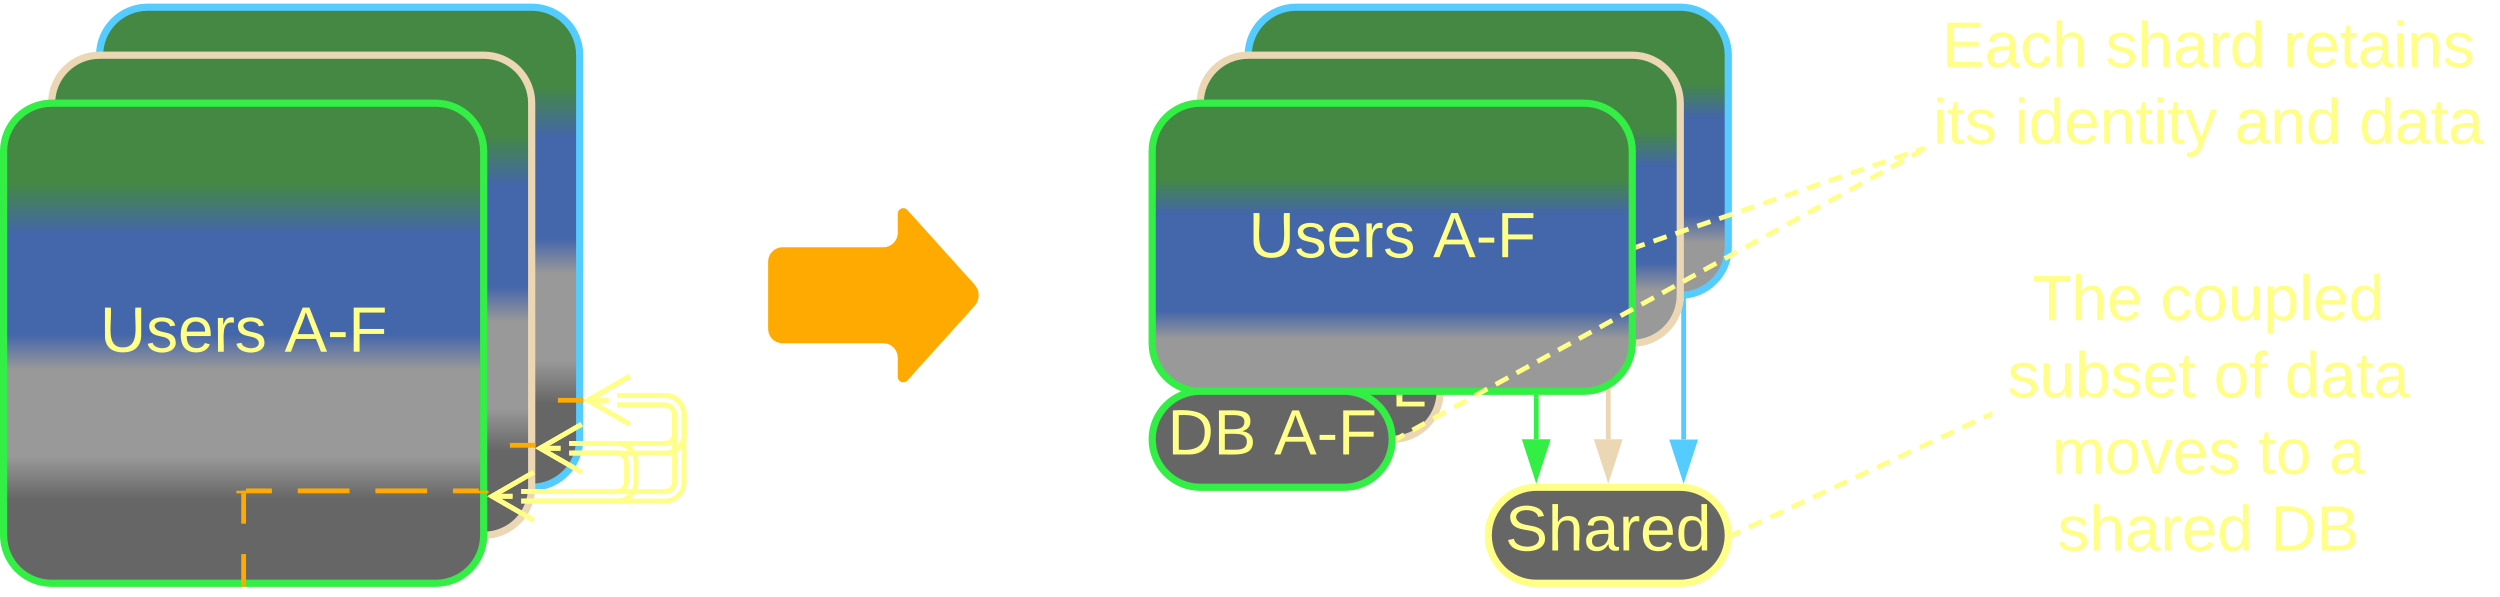
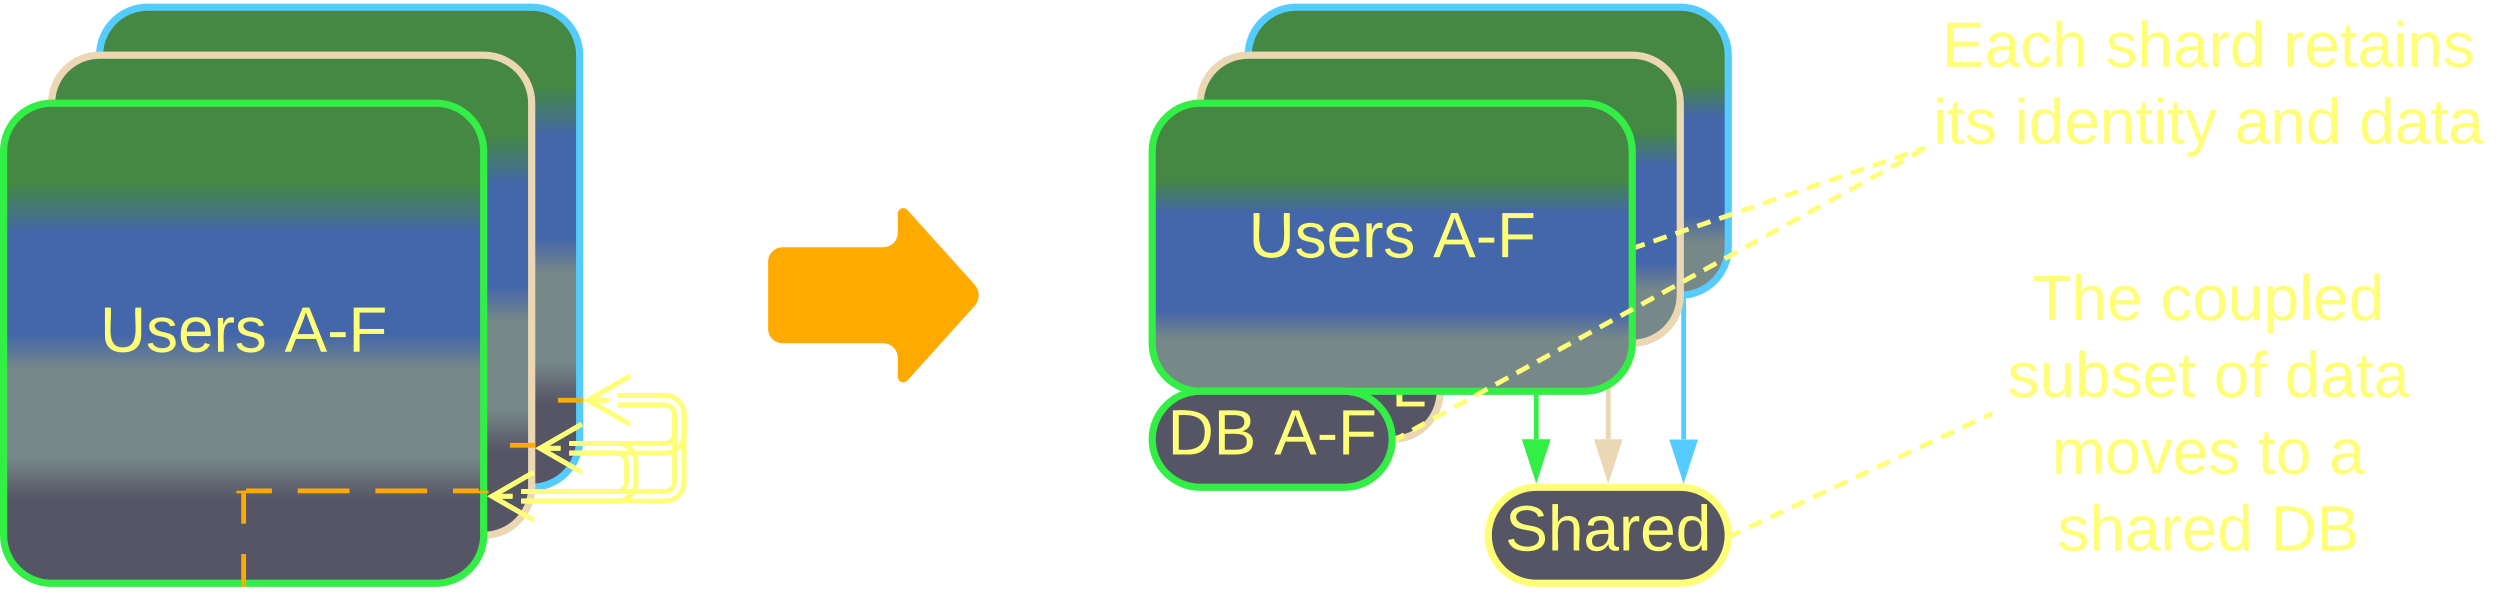
<svg xmlns="http://www.w3.org/2000/svg" xmlns:ns1="lucid" xmlns:xlink="http://www.w3.org/1999/xlink" width="1041.5" height="248.5">
  <g transform="translate(-279.9999 -557)" ns1:page-tab-id="0_0">
-     <path d="M800 698.5a20 20 0 0 1 20-20h60a20 20 0 0 1 20 20 20 20 0 0 1-20 20h-60a20 20 0 0 1-20-20z" stroke="#ff8" stroke-width="3" fill="#666" />
+     <path d="M800 698.5a20 20 0 0 1 20-20h60a20 20 0 0 1 20 20 20 20 0 0 1-20 20h-60a20 20 0 0 1-20-20z" stroke="#ff7" stroke-width="3" fill="#556" />
    <use xlink:href="#a" transform="matrix(1,0,0,1,805,683.5) translate(10.3013 23.20833)" />
    <use xlink:href="#b" transform="matrix(1,0,0,1,805,683.5) translate(54.67167 23.20833)" />
-     <path d="M780 720a20 20 0 0 1 20-20h60a20 20 0 0 1 20 20 20 20 0 0 1-20 20h-60a20 20 0 0 1-20-20z" stroke="#ebd7b3" stroke-width="3" fill="#666" />
+     <path d="M780 720a20 20 0 0 1 20-20h60a20 20 0 0 1 20 20 20 20 0 0 1-20 20h-60a20 20 0 0 1-20-20z" stroke="#ebd7b3" stroke-width="3" fill="#556" />
    <use xlink:href="#a" transform="matrix(1,0,0,1,785,705) translate(0.6296296 21.33333)" />
    <use xlink:href="#c" transform="matrix(1,0,0,1,785,705) translate(45 21.33333)" />
    <path d="M920 722.5V740" stroke="#3e4" stroke-width="2" fill="none" />
    <path d="M920.98 722.53H919v-1.03H921z" stroke="#3e4" stroke-width=".05" fill="#3e4" />
    <path d="M920 755.26L915.37 741h9.26z" stroke="#3e4" stroke-width="2" fill="#3e4" />
    <path d="M981.4 682.4v57.7" stroke="#5cf" stroke-width="2" fill="none" />
    <path d="M982.37 682.42h-1.06l.2-2.36v-1.66h.87z" stroke="#5cf" stroke-width=".05" fill="#5cf" />
    <path d="M981.4 755.37l-4.64-14.27h9.27z" stroke="#5cf" stroke-width="2" fill="#5cf" />
    <path d="M950 702.5V740" stroke="#ebd7b3" stroke-width="2" fill="none" />
    <path d="M950.98 702.53H949v-1.03H951z" stroke="#ebd7b3" stroke-width=".05" fill="#ebd7b3" />
    <path d="M950 755.26L945.37 741h9.26z" stroke="#ebd7b3" stroke-width="2" fill="#ebd7b3" />
    <path d="M800 580a20 20 0 0 1 20-20h160a20 20 0 0 1 20 20v80a20 20 0 0 1-20 20H820a20 20 0 0 1-20-20z" stroke="#5cf" stroke-width="3" fill="url(#d)" />
    <path d="M780 600a20 20 0 0 1 20-20h160a20 20 0 0 1 20 20v80a20 20 0 0 1-20 20H800a20 20 0 0 1-20-20z" stroke="#ebd7b3" stroke-width="3" fill="url(#e)" />
    <path d="M760 620a20 20 0 0 1 20-20h160a20 20 0 0 1 20 20v80a20 20 0 0 1-20 20H780a20 20 0 0 1-20-20z" stroke="#3e4" stroke-width="3" fill="url(#f)" />
    <use xlink:href="#g" transform="matrix(1,0,0,1,765,605) translate(35.14815 59.14583)" />
    <use xlink:href="#h" transform="matrix(1,0,0,1,765,605) translate(112.037 59.14583)" />
    <path d="M600 666a6 6 0 0 1 6-6h42a6 6 0 0 0 6-6v-8a2.3 2.3 0 0 1 4-1.54l28 31.08a6.67 6.67 0 0 1 0 8.92l-28 31.08a2.3 2.3 0 0 1-4-1.54v-8a6 6 0 0 0-6-6h-42a6 6 0 0 1-6-6z" fill="#fa0" />
-     <path d="M1110 666a6 6 0 0 1 6-6h168a6 6 0 0 1 6 6v126.5a6 6 0 0 1-6 6h-168a6 6 0 0 1-6-6z" stroke="#ff8" stroke-opacity="0" stroke-width="3" fill="#999" fill-opacity="0" />
+     <path d="M1110 666a6 6 0 0 1 6-6h168a6 6 0 0 1 6 6v126.5a6 6 0 0 1-6 6h-168a6 6 0 0 1-6-6z" stroke="#ff7" stroke-opacity="0" stroke-width="3" fill="#788" fill-opacity="0" />
    <use xlink:href="#i" transform="matrix(1,0,0,1,1115,665) translate(11.74074 25.36458)" />
    <use xlink:href="#j" transform="matrix(1,0,0,1,1115,665) translate(65 25.36458)" />
    <use xlink:href="#k" transform="matrix(1,0,0,1,1115,665) translate(1.296296 57.36458)" />
    <use xlink:href="#l" transform="matrix(1,0,0,1,1115,665) translate(87.22222 57.36458)" />
    <use xlink:href="#m" transform="matrix(1,0,0,1,1115,665) translate(116.8519 57.36458)" />
    <use xlink:href="#n" transform="matrix(1,0,0,1,1115,665) translate(19.85185 89.36458)" />
    <use xlink:href="#o" transform="matrix(1,0,0,1,1115,665) translate(105.7037 89.36458)" />
    <use xlink:href="#p" transform="matrix(1,0,0,1,1115,665) translate(135.3333 89.36458)" />
    <use xlink:href="#q" transform="matrix(1,0,0,1,1115,665) translate(22.11111 121.3646)" />
    <use xlink:href="#r" transform="matrix(1,0,0,1,1115,665) translate(110.9259 121.3646)" />
-     <path d="M900 780a20 20 0 0 1 20-20h60a20 20 0 0 1 20 20 20 20 0 0 1-20 20h-60a20 20 0 0 1-20-20z" stroke="#ff8" stroke-width="3" fill="#666" />
+     <path d="M900 780a20 20 0 0 1 20-20h60a20 20 0 0 1 20 20 20 20 0 0 1-20 20h-60a20 20 0 0 1-20-20z" stroke="#ff7" stroke-width="3" fill="#556" />
    <use xlink:href="#s" transform="matrix(1,0,0,1,905,765) translate(2.074074 21.33333)" />
-     <path d="M1002.4 779.58l2.68-1.25m3.55-1.67l5.34-2.5m3.55-1.65l5.34-2.5m3.55-1.65l5.35-2.5m3.56-1.66l5.34-2.5m3.55-1.67l5.33-2.5m3.56-1.66l5.32-2.5m3.56-1.66l5.33-2.48m3.57-1.67l5.33-2.5m3.56-1.65l5.33-2.5m3.55-1.66l5.33-2.5m3.56-1.66l5.33-2.5m3.56-1.66l2.66-1.25" stroke="#ff8" stroke-width="2" fill="none" />
-     <path d="M1002.85 780.45l-1.43.67.1-1.12-.1-1.04.6-.28zM1110 730.33l-.52.24-.82-1.77 1.34-.63z" stroke="#ff8" stroke-width=".05" fill="#ff8" />
-     <path d="M1080 564.5a6 6 0 0 1 6-6h228a6 6 0 0 1 6 6V614a6 6 0 0 1-6 6h-228a6 6 0 0 1-6-6z" stroke="#ff8" stroke-opacity="0" stroke-width="3" fill="#999" fill-opacity="0" />
+     <path d="M1002.4 779.58l2.68-1.25m3.55-1.67l5.34-2.5m3.55-1.65l5.34-2.5m3.55-1.65l5.35-2.5m3.56-1.66l5.34-2.5m3.55-1.67l5.33-2.5m3.56-1.66l5.32-2.5m3.56-1.66l5.33-2.48m3.57-1.67l5.33-2.5m3.56-1.65l5.33-2.5m3.55-1.66l5.33-2.5m3.56-1.66l5.33-2.5m3.56-1.66l2.66-1.25" stroke="#ff7" stroke-width="2" fill="none" />
+     <path d="M1002.85 780.45l-1.43.67.1-1.12-.1-1.04.6-.28zM1110 730.33l-.52.24-.82-1.77 1.34-.63z" stroke="#ff7" stroke-width=".05" fill="#ff7" />
+     <path d="M1080 564.5a6 6 0 0 1 6-6h228a6 6 0 0 1 6 6V614a6 6 0 0 1-6 6h-228a6 6 0 0 1-6-6z" stroke="#ff7" stroke-opacity="0" stroke-width="3" fill="#788" fill-opacity="0" />
    <use xlink:href="#t" transform="matrix(1,0,0,1,1085,563.5) translate(4 21.33333)" />
    <use xlink:href="#u" transform="matrix(1,0,0,1,1085,563.5) translate(72.14815 21.33333)" />
    <use xlink:href="#v" transform="matrix(1,0,0,1,1085,563.5) translate(146.1481 21.33333)" />
    <use xlink:href="#w" transform="matrix(1,0,0,1,1085,563.5) translate(0.2962963 53.33333)" />
    <use xlink:href="#x" transform="matrix(1,0,0,1,1085,563.5) translate(34.2963 53.33333)" />
    <use xlink:href="#y" transform="matrix(1,0,0,1,1085,563.5) translate(126 53.33333)" />
    <use xlink:href="#z" transform="matrix(1,0,0,1,1085,563.5) translate(177.8519 53.33333)" />
-     <path d="M962.45 659.67l2.73-.94m3.66-1.25l5.48-1.9m3.65-1.24l5.48-1.9m3.65-1.24l5.48-1.88m3.65-1.26l5.48-1.88m3.66-1.26l5.48-1.88m3.66-1.26l5.48-1.88m3.65-1.26l5.48-1.88m3.66-1.26l5.48-1.88m3.65-1.26l5.47-1.88m3.65-1.26l5.48-1.88m3.65-1.26l5.48-1.88m3.66-1.26l5.47-1.88m3.65-1.25l2.74-.94" stroke="#ff8" stroke-width="2" fill="none" />
-     <path d="M962.8 660.6l-1.3.43v-2.06l.65-.23zM1081.76 618.24l.7.6.63.4-1.65.55-.63-1.85.53-.18z" stroke="#ff8" stroke-width=".05" fill="#ff8" />
-     <path d="M760 740a20 20 0 0 1 20-20h60a20 20 0 0 1 20 20 20 20 0 0 1-20 20h-60a20 20 0 0 1-20-20z" stroke="#3e4" stroke-width="3" fill="#666" />
+     <path d="M962.45 659.67l2.73-.94m3.66-1.25l5.48-1.9m3.65-1.24l5.48-1.9m3.65-1.24l5.48-1.88m3.65-1.26l5.48-1.88m3.66-1.26l5.48-1.88m3.66-1.26l5.48-1.88m3.65-1.26l5.48-1.88m3.66-1.26l5.48-1.88m3.65-1.26l5.47-1.88m3.65-1.26l5.48-1.88m3.65-1.26l5.48-1.88m3.66-1.26l5.47-1.88m3.65-1.25l2.74-.94" stroke="#ff7" stroke-width="2" fill="none" />
+     <path d="M962.8 660.6l-1.3.43v-2.06l.65-.23zM1081.76 618.24l.7.6.63.4-1.65.55-.63-1.85.53-.18z" stroke="#ff7" stroke-width=".05" fill="#ff7" />
+     <path d="M760 740a20 20 0 0 1 20-20h60a20 20 0 0 1 20 20 20 20 0 0 1-20 20h-60a20 20 0 0 1-20-20z" stroke="#3e4" stroke-width="3" fill="#556" />
    <use xlink:href="#a" transform="matrix(1,0,0,1,765,725) translate(1.407407 21.33333)" />
    <use xlink:href="#h" transform="matrix(1,0,0,1,765,725) translate(45.77778 21.33333)" />
-     <path d="M862.38 739.52l2.6-1.43m3.47-1.9l5.2-2.87m3.47-1.9l5.2-2.86m3.47-1.9l5.2-2.86m3.46-1.9l5.2-2.86m3.47-1.9l5.2-2.86m3.47-1.9l5.2-2.86m3.47-1.9l5.2-2.86m3.47-1.9l5.2-2.86m3.47-1.9l5.2-2.86m3.48-1.9l5.2-2.87m3.47-1.9l5.2-2.86m3.47-1.9l5.2-2.85m3.47-1.9l5.2-2.86m3.46-1.9l5.2-2.87m3.47-1.9l5.2-2.86m3.47-1.9l5.2-2.86m3.46-1.9l5.2-2.86m3.48-1.9l5.2-2.86m3.46-1.9l5.2-2.86m3.47-1.9l5.2-2.86m3.47-1.9l5.2-2.86m3.47-1.9l5.2-2.86m3.48-1.9l5.2-2.86m3.47-1.9l5.2-2.87m3.47-1.9l2.6-1.42" stroke="#ff8" stroke-width="2" fill="none" />
-     <path d="M862.87 740.36l-1.46.8.1-1.16-.08-1.07.5-.28z" stroke="#ff8" stroke-width=".05" fill="#ff8" />
-     <path d="M1079.1 620.5l.9-.5" stroke="#ff8" stroke-width="2" fill="none" />
+     <path d="M862.38 739.52l2.6-1.43m3.47-1.9l5.2-2.87m3.47-1.9l5.2-2.86m3.47-1.9l5.2-2.86m3.46-1.9l5.2-2.86m3.47-1.9l5.2-2.86m3.47-1.9l5.2-2.86m3.47-1.9l5.2-2.86m3.47-1.9l5.2-2.86m3.47-1.9l5.2-2.86m3.48-1.9l5.2-2.87m3.47-1.9l5.2-2.86m3.47-1.9l5.2-2.85m3.47-1.9l5.2-2.86m3.46-1.9l5.2-2.87m3.47-1.9l5.2-2.86m3.47-1.9l5.2-2.86m3.46-1.9l5.2-2.86m3.48-1.9l5.2-2.86m3.46-1.9l5.2-2.86m3.47-1.9l5.2-2.86m3.47-1.9l5.2-2.86m3.47-1.9l5.2-2.86m3.48-1.9l5.2-2.86m3.47-1.9l5.2-2.87m3.47-1.9l2.6-1.42" stroke="#ff7" stroke-width="2" fill="none" />
+     <path d="M862.87 740.36l-1.46.8.1-1.16-.08-1.07.5-.28z" stroke="#ff7" stroke-width=".05" fill="#ff7" />
+     <path d="M1079.1 620.5l.9-.5" stroke="#ff7" stroke-width="2" fill="none" />
    <path d="M321.5 580a20 20 0 0 1 20-20h160a20 20 0 0 1 20 20v160a20 20 0 0 1-20 20h-160a20 20 0 0 1-20-20z" stroke="#5cf" stroke-width="3" fill="url(#A)" />
    <path d="M522 723.75h-9.57m-9.57 0H483.7m-9.56 0H455m-9.57 0H426.3m-9.6 0h-19.13m-9.57 0h-19.14m-9.57 0h-19.16m-9.57 0H321" stroke="#fa0" stroke-width="2" fill="none" />
    <path d="M523 724.73h-1.03v-1.96H523zM321.03 724.73H320v-1.96h1.03z" stroke="#fa0" stroke-width=".05" fill="#fa0" />
    <path d="M301.5 600a20 20 0 0 1 20-20h160a20 20 0 0 1 20 20v160a20 20 0 0 1-20 20h-160a20 20 0 0 1-20-20z" stroke="#ebd7b3" stroke-width="3" fill="url(#B)" />
    <path d="M502 742.5h-9.57m-9.57 0H463.7m-9.56 0H435m-9.57 0H406.3m-9.6 0h-19.13m-9.57 0h-19.14m-9.57 0h-19.16m-9.57 0H301" stroke="#fa0" stroke-width="2" fill="none" />
    <path d="M503 743.48h-1.03v-1.96H503zM301.03 743.48H300v-1.96h1.03z" stroke="#fa0" stroke-width=".05" fill="#fa0" />
    <path d="M281.5 620a20 20 0 0 1 20-20h160a20 20 0 0 1 20 20v160a20 20 0 0 1-20 20h-160a20 20 0 0 1-20-20z" stroke="#3e4" stroke-width="3" fill="url(#C)" />
    <use xlink:href="#g" transform="matrix(1,0,0,1,286.4999,605) translate(35.14815 98.52083)" />
    <use xlink:href="#h" transform="matrix(1,0,0,1,286.4999,605) translate(112.037 98.52083)" />
    <path d="M479.5 761.5h-10.78m-10.78 0H436.4m-10.8 0h-21.55m-10.77 0H382.5" stroke="#fa0" stroke-width="2" fill="none" />
    <path d="M483.5 762.48h-4.03v-.98h4.03zM382.53 762.48h-4.03v-.98h4.03z" stroke="#fa0" stroke-width=".05" fill="#fa0" />
-     <path d="M537.16 721.75H557a8 8 0 0 1 8 8v8a8 8 0 0 1-8 8h-39.84" stroke="#ff8" stroke-width="2" fill="none" />
-     <path d="M537.16 725.75H557a4 4 0 0 1 4 4v8a4 4 0 0 1-4 4h-39.84" stroke="#ff8" stroke-width="2" fill="none" />
-     <path d="M542.32 733.75l-17.32-10 17.32-10m-17.32 10h8.5M522.32 753.75l-17.32-10 17.32-10m-17.32 10h8.5" stroke="#ff8" stroke-width="2" fill="none" />
-     <path d="M497.16 761.75H557a4 4 0 0 0 4-4v-28a4 4 0 0 0-4-4h-19.84" stroke="#ff8" stroke-width="2" fill="none" />
-     <path d="M497.16 765.75H557a8 8 0 0 0 8-8v-28a8 8 0 0 0-8-8h-19.84" stroke="#ff8" stroke-width="2" fill="none" />
-     <path d="M502.32 773.75l-17.32-10 17.32-10m-17.32 10h8.5M542.32 733.75l-17.32-10 17.32-10m-17.32 10h8.5" stroke="#ff8" stroke-width="2" fill="none" />
-     <path d="M517.16 741.75H537a8 8 0 0 1 8 8v8a8 8 0 0 1-8 8h-39.84" stroke="#ff8" stroke-width="2" fill="none" />
-     <path d="M517.16 745.75H537a4 4 0 0 1 4 4v8a4 4 0 0 1-4 4h-39.84" stroke="#ff8" stroke-width="2" fill="none" />
-     <path d="M522.32 753.75l-17.32-10 17.32-10m-17.32 10h8.5M502.32 773.75l-17.32-10 17.32-10m-17.32 10h8.5" stroke="#ff8" stroke-width="2" fill="none" />
+     <path d="M537.16 721.75H557a8 8 0 0 1 8 8v8a8 8 0 0 1-8 8h-39.84" stroke="#ff7" stroke-width="2" fill="none" />
+     <path d="M537.16 725.75H557a4 4 0 0 1 4 4v8a4 4 0 0 1-4 4h-39.84" stroke="#ff7" stroke-width="2" fill="none" />
+     <path d="M542.32 733.75l-17.32-10 17.32-10m-17.32 10h8.5M522.32 753.75l-17.32-10 17.32-10m-17.32 10h8.5" stroke="#ff7" stroke-width="2" fill="none" />
+     <path d="M497.16 761.75H557a4 4 0 0 0 4-4v-28a4 4 0 0 0-4-4h-19.84" stroke="#ff7" stroke-width="2" fill="none" />
+     <path d="M497.16 765.75H557a8 8 0 0 0 8-8v-28a8 8 0 0 0-8-8h-19.84" stroke="#ff7" stroke-width="2" fill="none" />
+     <path d="M502.32 773.75l-17.32-10 17.32-10m-17.32 10h8.5M542.32 733.75l-17.32-10 17.32-10m-17.32 10h8.5" stroke="#ff7" stroke-width="2" fill="none" />
+     <path d="M517.16 741.75H537a8 8 0 0 1 8 8v8a8 8 0 0 1-8 8h-39.84" stroke="#ff7" stroke-width="2" fill="none" />
+     <path d="M517.16 745.75H537a4 4 0 0 1 4 4v8a4 4 0 0 1-4 4h-39.84" stroke="#ff7" stroke-width="2" fill="none" />
+     <path d="M522.32 753.75l-17.32-10 17.32-10m-17.32 10h8.5M502.32 773.75l-17.32-10 17.32-10m-17.32 10h8.5" stroke="#ff7" stroke-width="2" fill="none" />
    <path d="M381.5 762.5v12.67m0 12.66v12.67" stroke="#fa0" stroke-width="2" fill="none" />
    <path d="M382.48 762.53h-1.96v-1.03h1.96zM382.48 801.5h-1.96v-1.03h1.96z" stroke="#fa0" stroke-width=".05" fill="#fa0" />
    <defs>
-       <path d="M30-248c118-7 216 8 213 122C240-48 200 0 122 0H30v-248zM63-27c89 8 146-16 146-99s-60-101-146-95v194" id="D" fill="#ff8" />
-       <path d="M160-131c35 5 61 23 61 61C221 17 115-2 30 0v-248c76 3 177-17 177 60 0 33-19 50-47 57zm-97-11c50-1 110 9 110-42 0-47-63-36-110-37v79zm0 115c55-2 124 14 124-45 0-56-70-42-124-44v89" id="E" fill="#ff8" />
+       <path d="M30-248c118-7 216 8 213 122C240-48 200 0 122 0H30v-248zM63-27c89 8 146-16 146-99s-60-101-146-95v194" id="D" fill="#ff7" />
+       <path d="M160-131c35 5 61 23 61 61C221 17 115-2 30 0v-248c76 3 177-17 177 60 0 33-19 50-47 57zm-97-11c50-1 110 9 110-42 0-47-63-36-110-37v79zm0 115c55-2 124 14 124-45 0-56-70-42-124-44v89" id="E" fill="#ff7" />
      <g id="a">
        <use transform="matrix(0.07407407,0,0,0.07407407,0,0)" xlink:href="#D" />
        <use transform="matrix(0.07407407,0,0,0.07407407,19.18519,0)" xlink:href="#E" />
      </g>
-       <path d="M16-82v-28h88v28H16" id="F" fill="#ff8" />
-       <path d="M209 0H11v-25l151-195H24v-28h176v25L50-27h159V0" id="G" fill="#ff8" />
+       <path d="M16-82v-28h88v28H16" id="F" fill="#ff7" />
+       <path d="M209 0H11v-25l151-195H24v-28h176v25L50-27h159V0" id="G" fill="#ff7" />
      <g id="b">
        <use transform="matrix(0.07407407,0,0,0.07407407,0,0)" xlink:href="#F" />
        <use transform="matrix(0.07407407,0,0,0.07407407,8.814815,0)" xlink:href="#G" />
      </g>
-       <path d="M143 4C61 4 22-44 18-125c-5-107 100-154 193-111 17 8 29 25 37 43l-32 9c-13-25-37-40-76-40-61 0-88 39-88 99 0 61 29 100 91 101 35 0 62-11 79-27v-45h-74v-28h105v86C228-13 192 4 143 4" id="H" fill="#ff8" />
-       <path d="M30 0v-248h33v221h125V0H30" id="I" fill="#ff8" />
+       <path d="M143 4C61 4 22-44 18-125c-5-107 100-154 193-111 17 8 29 25 37 43l-32 9c-13-25-37-40-76-40-61 0-88 39-88 99 0 61 29 100 91 101 35 0 62-11 79-27v-45h-74v-28h105v86C228-13 192 4 143 4" id="H" fill="#ff7" />
+       <path d="M30 0v-248h33v221h125V0H30" id="I" fill="#ff7" />
      <g id="c">
        <use transform="matrix(0.07407407,0,0,0.07407407,0,0)" xlink:href="#H" />
        <use transform="matrix(0.07407407,0,0,0.07407407,20.74074,0)" xlink:href="#F" />
        <use transform="matrix(0.07407407,0,0,0.07407407,29.55556,0)" xlink:href="#I" />
      </g>
      <linearGradient gradientUnits="userSpaceOnUse" id="d" x1="800" y1="680" x2="800" y2="560">
-         <stop offset="18.21%" stop-color="#999" />
+         <stop offset="18.21%" stop-color="#788" />
        <stop offset="27.86%" stop-color="#46a" />
        <stop offset="61.59%" stop-color="#46a" />
        <stop offset="73.55%" stop-color="#484" />
      </linearGradient>
      <linearGradient gradientUnits="userSpaceOnUse" id="e" x1="780" y1="700" x2="780" y2="580">
-         <stop offset="18.21%" stop-color="#999" />
+         <stop offset="18.21%" stop-color="#788" />
        <stop offset="27.86%" stop-color="#46a" />
        <stop offset="61.59%" stop-color="#46a" />
        <stop offset="73.55%" stop-color="#484" />
      </linearGradient>
      <linearGradient gradientUnits="userSpaceOnUse" id="f" x1="760" y1="720" x2="760" y2="600">
-         <stop offset="18.21%" stop-color="#999" />
+         <stop offset="18.21%" stop-color="#788" />
        <stop offset="27.86%" stop-color="#46a" />
        <stop offset="61.59%" stop-color="#46a" />
        <stop offset="73.55%" stop-color="#484" />
      </linearGradient>
-       <path d="M232-93c-1 65-40 97-104 97C67 4 28-28 28-90v-158h33c8 89-33 224 67 224 102 0 64-133 71-224h33v155" id="J" fill="#ff8" />
-       <path d="M135-143c-3-34-86-38-87 0 15 53 115 12 119 90S17 21 10-45l28-5c4 36 97 45 98 0-10-56-113-15-118-90-4-57 82-63 122-42 12 7 21 19 24 35" id="K" fill="#ff8" />
-       <path d="M100-194c63 0 86 42 84 106H49c0 40 14 67 53 68 26 1 43-12 49-29l28 8c-11 28-37 45-77 45C44 4 14-33 15-96c1-61 26-98 85-98zm52 81c6-60-76-77-97-28-3 7-6 17-6 28h103" id="L" fill="#ff8" />
-       <path d="M114-163C36-179 61-72 57 0H25l-1-190h30c1 12-1 29 2 39 6-27 23-49 58-41v29" id="M" fill="#ff8" />
+       <path d="M232-93c-1 65-40 97-104 97C67 4 28-28 28-90v-158h33c8 89-33 224 67 224 102 0 64-133 71-224h33v155" id="J" fill="#ff7" />
+       <path d="M135-143c-3-34-86-38-87 0 15 53 115 12 119 90S17 21 10-45l28-5c4 36 97 45 98 0-10-56-113-15-118-90-4-57 82-63 122-42 12 7 21 19 24 35" id="K" fill="#ff7" />
+       <path d="M100-194c63 0 86 42 84 106H49c0 40 14 67 53 68 26 1 43-12 49-29l28 8c-11 28-37 45-77 45C44 4 14-33 15-96c1-61 26-98 85-98zm52 81c6-60-76-77-97-28-3 7-6 17-6 28h103" id="L" fill="#ff7" />
+       <path d="M114-163C36-179 61-72 57 0H25l-1-190h30c1 12-1 29 2 39 6-27 23-49 58-41v29" id="M" fill="#ff7" />
      <g id="g">
        <use transform="matrix(0.07407407,0,0,0.07407407,0,0)" xlink:href="#J" />
        <use transform="matrix(0.07407407,0,0,0.07407407,19.18519,0)" xlink:href="#K" />
        <use transform="matrix(0.07407407,0,0,0.07407407,32.51852,0)" xlink:href="#L" />
        <use transform="matrix(0.07407407,0,0,0.07407407,47.33333,0)" xlink:href="#M" />
        <use transform="matrix(0.07407407,0,0,0.07407407,56.14815,0)" xlink:href="#K" />
      </g>
-       <path d="M205 0l-28-72H64L36 0H1l101-248h38L239 0h-34zm-38-99l-47-123c-12 45-31 82-46 123h93" id="N" fill="#ff8" />
-       <path d="M63-220v92h138v28H63V0H30v-248h175v28H63" id="O" fill="#ff8" />
+       <path d="M205 0l-28-72H64L36 0H1l101-248h38L239 0h-34zm-38-99l-47-123c-12 45-31 82-46 123h93" id="N" fill="#ff7" />
+       <path d="M63-220v92h138v28H63V0H30v-248h175v28H63" id="O" fill="#ff7" />
      <g id="h">
        <use transform="matrix(0.07407407,0,0,0.07407407,0,0)" xlink:href="#N" />
        <use transform="matrix(0.07407407,0,0,0.07407407,17.77778,0)" xlink:href="#F" />
        <use transform="matrix(0.07407407,0,0,0.07407407,26.59259,0)" xlink:href="#O" />
      </g>
-       <path d="M127-220V0H93v-220H8v-28h204v28h-85" id="P" fill="#ff8" />
-       <path d="M106-169C34-169 62-67 57 0H25v-261h32l-1 103c12-21 28-36 61-36 89 0 53 116 60 194h-32v-121c2-32-8-49-39-48" id="Q" fill="#ff8" />
+       <path d="M127-220V0H93v-220H8v-28h204v28h-85" id="P" fill="#ff7" />
+       <path d="M106-169C34-169 62-67 57 0H25v-261h32l-1 103c12-21 28-36 61-36 89 0 53 116 60 194h-32v-121c2-32-8-49-39-48" id="Q" fill="#ff7" />
      <g id="i">
        <use transform="matrix(0.07407407,0,0,0.07407407,0,0)" xlink:href="#P" />
        <use transform="matrix(0.07407407,0,0,0.07407407,16.22222,0)" xlink:href="#Q" />
        <use transform="matrix(0.07407407,0,0,0.07407407,31.03704,0)" xlink:href="#L" />
      </g>
-       <path d="M96-169c-40 0-48 33-48 73s9 75 48 75c24 0 41-14 43-38l32 2c-6 37-31 61-74 61-59 0-76-41-82-99-10-93 101-131 147-64 4 7 5 14 7 22l-32 3c-4-21-16-35-41-35" id="R" fill="#ff8" />
-       <path d="M100-194c62-1 85 37 85 99 1 63-27 99-86 99S16-35 15-95c0-66 28-99 85-99zM99-20c44 1 53-31 53-75 0-43-8-75-51-75s-53 32-53 75 10 74 51 75" id="S" fill="#ff8" />
-       <path d="M84 4C-5 8 30-112 23-190h32v120c0 31 7 50 39 49 72-2 45-101 50-169h31l1 190h-30c-1-10 1-25-2-33-11 22-28 36-60 37" id="T" fill="#ff8" />
-       <path d="M115-194c55 1 70 41 70 98S169 2 115 4C84 4 66-9 55-30l1 105H24l-1-265h31l2 30c10-21 28-34 59-34zm-8 174c40 0 45-34 45-75s-6-73-45-74c-42 0-51 32-51 76 0 43 10 73 51 73" id="U" fill="#ff8" />
-       <path d="M24 0v-261h32V0H24" id="V" fill="#ff8" />
-       <path d="M85-194c31 0 48 13 60 33l-1-100h32l1 261h-30c-2-10 0-23-3-31C134-8 116 4 85 4 32 4 16-35 15-94c0-66 23-100 70-100zm9 24c-40 0-46 34-46 75 0 40 6 74 45 74 42 0 51-32 51-76 0-42-9-74-50-73" id="W" fill="#ff8" />
+       <path d="M96-169c-40 0-48 33-48 73s9 75 48 75c24 0 41-14 43-38l32 2c-6 37-31 61-74 61-59 0-76-41-82-99-10-93 101-131 147-64 4 7 5 14 7 22l-32 3c-4-21-16-35-41-35" id="R" fill="#ff7" />
+       <path d="M100-194c62-1 85 37 85 99 1 63-27 99-86 99S16-35 15-95c0-66 28-99 85-99zM99-20c44 1 53-31 53-75 0-43-8-75-51-75s-53 32-53 75 10 74 51 75" id="S" fill="#ff7" />
+       <path d="M84 4C-5 8 30-112 23-190h32v120c0 31 7 50 39 49 72-2 45-101 50-169h31l1 190h-30c-1-10 1-25-2-33-11 22-28 36-60 37" id="T" fill="#ff7" />
+       <path d="M115-194c55 1 70 41 70 98S169 2 115 4C84 4 66-9 55-30l1 105H24l-1-265h31l2 30c10-21 28-34 59-34zm-8 174c40 0 45-34 45-75s-6-73-45-74c-42 0-51 32-51 76 0 43 10 73 51 73" id="U" fill="#ff7" />
+       <path d="M24 0v-261h32V0H24" id="V" fill="#ff7" />
+       <path d="M85-194c31 0 48 13 60 33l-1-100h32l1 261h-30c-2-10 0-23-3-31C134-8 116 4 85 4 32 4 16-35 15-94c0-66 23-100 70-100zm9 24c-40 0-46 34-46 75 0 40 6 74 45 74 42 0 51-32 51-76 0-42-9-74-50-73" id="W" fill="#ff7" />
      <g id="j">
        <use transform="matrix(0.07407407,0,0,0.07407407,0,0)" xlink:href="#R" />
        <use transform="matrix(0.07407407,0,0,0.07407407,13.33333,0)" xlink:href="#S" />
        <use transform="matrix(0.07407407,0,0,0.07407407,28.14815,0)" xlink:href="#T" />
        <use transform="matrix(0.07407407,0,0,0.07407407,42.96296,0)" xlink:href="#U" />
        <use transform="matrix(0.07407407,0,0,0.07407407,57.77778,0)" xlink:href="#V" />
        <use transform="matrix(0.07407407,0,0,0.07407407,63.62963,0)" xlink:href="#L" />
        <use transform="matrix(0.07407407,0,0,0.07407407,78.44444,0)" xlink:href="#W" />
      </g>
-       <path d="M115-194c53 0 69 39 70 98 0 66-23 100-70 100C84 3 66-7 56-30L54 0H23l1-261h32v101c10-23 28-34 59-34zm-8 174c40 0 45-34 45-75 0-40-5-75-45-74-42 0-51 32-51 76 0 43 10 73 51 73" id="X" fill="#ff8" />
-       <path d="M59-47c-2 24 18 29 38 22v24C64 9 27 4 27-40v-127H5v-23h24l9-43h21v43h35v23H59v120" id="Y" fill="#ff8" />
+       <path d="M115-194c53 0 69 39 70 98 0 66-23 100-70 100C84 3 66-7 56-30L54 0H23l1-261h32v101c10-23 28-34 59-34zm-8 174c40 0 45-34 45-75 0-40-5-75-45-74-42 0-51 32-51 76 0 43 10 73 51 73" id="X" fill="#ff7" />
+       <path d="M59-47c-2 24 18 29 38 22v24C64 9 27 4 27-40v-127H5v-23h24l9-43h21v43h35v23H59v120" id="Y" fill="#ff7" />
      <g id="k">
        <use transform="matrix(0.07407407,0,0,0.07407407,0,0)" xlink:href="#K" />
        <use transform="matrix(0.07407407,0,0,0.07407407,13.33333,0)" xlink:href="#T" />
        <use transform="matrix(0.07407407,0,0,0.07407407,28.14815,0)" xlink:href="#X" />
        <use transform="matrix(0.07407407,0,0,0.07407407,42.96296,0)" xlink:href="#K" />
        <use transform="matrix(0.07407407,0,0,0.07407407,56.2963,0)" xlink:href="#L" />
        <use transform="matrix(0.07407407,0,0,0.07407407,71.11111,0)" xlink:href="#Y" />
      </g>
-       <path d="M101-234c-31-9-42 10-38 44h38v23H63V0H32v-167H5v-23h27c-7-52 17-82 69-68v24" id="Z" fill="#ff8" />
+       <path d="M101-234c-31-9-42 10-38 44h38v23H63V0H32v-167H5v-23h27c-7-52 17-82 69-68v24" id="Z" fill="#ff7" />
      <g id="l">
        <use transform="matrix(0.07407407,0,0,0.07407407,0,0)" xlink:href="#S" />
        <use transform="matrix(0.07407407,0,0,0.07407407,14.81481,0)" xlink:href="#Z" />
      </g>
-       <path d="M141-36C126-15 110 5 73 4 37 3 15-17 15-53c-1-64 63-63 125-63 3-35-9-54-41-54-24 1-41 7-42 31l-33-3c5-37 33-52 76-52 45 0 72 20 72 64v82c-1 20 7 32 28 27v20c-31 9-61-2-59-35zM48-53c0 20 12 33 32 33 41-3 63-29 60-74-43 2-92-5-92 41" id="aa" fill="#ff8" />
+       <path d="M141-36C126-15 110 5 73 4 37 3 15-17 15-53c-1-64 63-63 125-63 3-35-9-54-41-54-24 1-41 7-42 31l-33-3c5-37 33-52 76-52 45 0 72 20 72 64v82c-1 20 7 32 28 27v20c-31 9-61-2-59-35zM48-53c0 20 12 33 32 33 41-3 63-29 60-74-43 2-92-5-92 41" id="aa" fill="#ff7" />
      <g id="m">
        <use transform="matrix(0.07407407,0,0,0.07407407,0,0)" xlink:href="#W" />
        <use transform="matrix(0.07407407,0,0,0.07407407,14.81481,0)" xlink:href="#aa" />
        <use transform="matrix(0.07407407,0,0,0.07407407,29.62963,0)" xlink:href="#Y" />
        <use transform="matrix(0.07407407,0,0,0.07407407,37.03704,0)" xlink:href="#aa" />
      </g>
-       <path d="M210-169c-67 3-38 105-44 169h-31v-121c0-29-5-50-35-48C34-165 62-65 56 0H25l-1-190h30c1 10-1 24 2 32 10-44 99-50 107 0 11-21 27-35 58-36 85-2 47 119 55 194h-31v-121c0-29-5-49-35-48" id="ab" fill="#ff8" />
-       <path d="M108 0H70L1-190h34L89-25l56-165h34" id="ac" fill="#ff8" />
+       <path d="M210-169c-67 3-38 105-44 169h-31v-121c0-29-5-50-35-48C34-165 62-65 56 0H25l-1-190h30c1 10-1 24 2 32 10-44 99-50 107 0 11-21 27-35 58-36 85-2 47 119 55 194h-31v-121c0-29-5-49-35-48" id="ab" fill="#ff7" />
+       <path d="M108 0H70L1-190h34L89-25l56-165h34" id="ac" fill="#ff7" />
      <g id="n">
        <use transform="matrix(0.07407407,0,0,0.07407407,0,0)" xlink:href="#ab" />
        <use transform="matrix(0.07407407,0,0,0.07407407,22.14815,0)" xlink:href="#S" />
        <use transform="matrix(0.07407407,0,0,0.07407407,36.96296,0)" xlink:href="#ac" />
        <use transform="matrix(0.07407407,0,0,0.07407407,50.2963,0)" xlink:href="#L" />
        <use transform="matrix(0.07407407,0,0,0.07407407,65.11111,0)" xlink:href="#K" />
      </g>
      <g id="o">
        <use transform="matrix(0.07407407,0,0,0.07407407,0,0)" xlink:href="#Y" />
        <use transform="matrix(0.07407407,0,0,0.07407407,7.407407,0)" xlink:href="#S" />
      </g>
      <use transform="matrix(0.07407407,0,0,0.07407407,0,0)" xlink:href="#aa" id="p" />
      <g id="q">
        <use transform="matrix(0.07407407,0,0,0.07407407,0,0)" xlink:href="#K" />
        <use transform="matrix(0.07407407,0,0,0.07407407,13.33333,0)" xlink:href="#Q" />
        <use transform="matrix(0.07407407,0,0,0.07407407,28.14815,0)" xlink:href="#aa" />
        <use transform="matrix(0.07407407,0,0,0.07407407,42.96296,0)" xlink:href="#M" />
        <use transform="matrix(0.07407407,0,0,0.07407407,51.77778,0)" xlink:href="#L" />
        <use transform="matrix(0.07407407,0,0,0.07407407,66.59259,0)" xlink:href="#W" />
      </g>
      <g id="r">
        <use transform="matrix(0.07407407,0,0,0.07407407,0,0)" xlink:href="#D" />
        <use transform="matrix(0.07407407,0,0,0.07407407,19.18519,0)" xlink:href="#E" />
      </g>
-       <path d="M185-189c-5-48-123-54-124 2 14 75 158 14 163 119 3 78-121 87-175 55-17-10-28-26-33-46l33-7c5 56 141 63 141-1 0-78-155-14-162-118-5-82 145-84 179-34 5 7 8 16 11 25" id="ad" fill="#ff8" />
+       <path d="M185-189c-5-48-123-54-124 2 14 75 158 14 163 119 3 78-121 87-175 55-17-10-28-26-33-46l33-7c5 56 141 63 141-1 0-78-155-14-162-118-5-82 145-84 179-34 5 7 8 16 11 25" id="ad" fill="#ff7" />
      <g id="s">
        <use transform="matrix(0.07407407,0,0,0.07407407,0,0)" xlink:href="#ad" />
        <use transform="matrix(0.07407407,0,0,0.07407407,17.77778,0)" xlink:href="#Q" />
        <use transform="matrix(0.07407407,0,0,0.07407407,32.59259,0)" xlink:href="#aa" />
        <use transform="matrix(0.07407407,0,0,0.07407407,47.40741,0)" xlink:href="#M" />
        <use transform="matrix(0.07407407,0,0,0.07407407,56.22222,0)" xlink:href="#L" />
        <use transform="matrix(0.07407407,0,0,0.07407407,71.03704,0)" xlink:href="#W" />
      </g>
-       <path d="M30 0v-248h187v28H63v79h144v27H63v87h162V0H30" id="ae" fill="#ff8" />
+       <path d="M30 0v-248h187v28H63v79h144v27H63v87h162V0H30" id="ae" fill="#ff7" />
      <g id="t">
        <use transform="matrix(0.07407407,0,0,0.07407407,0,0)" xlink:href="#ae" />
        <use transform="matrix(0.07407407,0,0,0.07407407,17.77778,0)" xlink:href="#aa" />
        <use transform="matrix(0.07407407,0,0,0.07407407,32.59259,0)" xlink:href="#R" />
        <use transform="matrix(0.07407407,0,0,0.07407407,45.92593,0)" xlink:href="#Q" />
      </g>
      <g id="u">
        <use transform="matrix(0.07407407,0,0,0.07407407,0,0)" xlink:href="#K" />
        <use transform="matrix(0.07407407,0,0,0.07407407,13.33333,0)" xlink:href="#Q" />
        <use transform="matrix(0.07407407,0,0,0.07407407,28.14815,0)" xlink:href="#aa" />
        <use transform="matrix(0.07407407,0,0,0.07407407,42.96296,0)" xlink:href="#M" />
        <use transform="matrix(0.07407407,0,0,0.07407407,51.77778,0)" xlink:href="#W" />
      </g>
-       <path d="M24-231v-30h32v30H24zM24 0v-190h32V0H24" id="af" fill="#ff8" />
-       <path d="M117-194c89-4 53 116 60 194h-32v-121c0-31-8-49-39-48C34-167 62-67 57 0H25l-1-190h30c1 10-1 24 2 32 11-22 29-35 61-36" id="ag" fill="#ff8" />
+       <path d="M24-231v-30h32v30H24zM24 0v-190h32V0H24" id="af" fill="#ff7" />
+       <path d="M117-194c89-4 53 116 60 194h-32v-121c0-31-8-49-39-48C34-167 62-67 57 0H25l-1-190h30c1 10-1 24 2 32 11-22 29-35 61-36" id="ag" fill="#ff7" />
      <g id="v">
        <use transform="matrix(0.07407407,0,0,0.07407407,0,0)" xlink:href="#M" />
        <use transform="matrix(0.07407407,0,0,0.07407407,8.814815,0)" xlink:href="#L" />
        <use transform="matrix(0.07407407,0,0,0.07407407,23.62963,0)" xlink:href="#Y" />
        <use transform="matrix(0.07407407,0,0,0.07407407,31.03704,0)" xlink:href="#aa" />
        <use transform="matrix(0.07407407,0,0,0.07407407,45.85185,0)" xlink:href="#af" />
        <use transform="matrix(0.07407407,0,0,0.07407407,51.7037,0)" xlink:href="#ag" />
        <use transform="matrix(0.07407407,0,0,0.07407407,66.51852,0)" xlink:href="#K" />
      </g>
      <g id="w">
        <use transform="matrix(0.07407407,0,0,0.07407407,0,0)" xlink:href="#af" />
        <use transform="matrix(0.07407407,0,0,0.07407407,5.851852,0)" xlink:href="#Y" />
        <use transform="matrix(0.07407407,0,0,0.07407407,13.25926,0)" xlink:href="#K" />
      </g>
-       <path d="M179-190L93 31C79 59 56 82 12 73V49c39 6 53-20 64-50L1-190h34L92-34l54-156h33" id="ah" fill="#ff8" />
+       <path d="M179-190L93 31C79 59 56 82 12 73V49c39 6 53-20 64-50L1-190h34L92-34l54-156h33" id="ah" fill="#ff7" />
      <g id="x">
        <use transform="matrix(0.07407407,0,0,0.07407407,0,0)" xlink:href="#af" />
        <use transform="matrix(0.07407407,0,0,0.07407407,5.851852,0)" xlink:href="#W" />
        <use transform="matrix(0.07407407,0,0,0.07407407,20.66667,0)" xlink:href="#L" />
        <use transform="matrix(0.07407407,0,0,0.07407407,35.48148,0)" xlink:href="#ag" />
        <use transform="matrix(0.07407407,0,0,0.07407407,50.2963,0)" xlink:href="#Y" />
        <use transform="matrix(0.07407407,0,0,0.07407407,57.7037,0)" xlink:href="#af" />
        <use transform="matrix(0.07407407,0,0,0.07407407,63.55556,0)" xlink:href="#Y" />
        <use transform="matrix(0.07407407,0,0,0.07407407,70.96296,0)" xlink:href="#ah" />
      </g>
      <g id="y">
        <use transform="matrix(0.07407407,0,0,0.07407407,0,0)" xlink:href="#aa" />
        <use transform="matrix(0.07407407,0,0,0.07407407,14.81481,0)" xlink:href="#ag" />
        <use transform="matrix(0.07407407,0,0,0.07407407,29.62963,0)" xlink:href="#W" />
      </g>
      <g id="z">
        <use transform="matrix(0.07407407,0,0,0.07407407,0,0)" xlink:href="#W" />
        <use transform="matrix(0.07407407,0,0,0.07407407,14.81481,0)" xlink:href="#aa" />
        <use transform="matrix(0.07407407,0,0,0.07407407,29.62963,0)" xlink:href="#Y" />
        <use transform="matrix(0.07407407,0,0,0.07407407,37.03704,0)" xlink:href="#aa" />
      </g>
      <linearGradient gradientUnits="userSpaceOnUse" id="A" x1="321.5" y1="760" x2="321.5" y2="560">
-         <stop offset="17.39%" stop-color="#666" />
-         <stop offset="26.45%" stop-color="#999" />
-         <stop offset="44.57%" stop-color="#999" />
+         <stop offset="17.39%" stop-color="#556" />
+         <stop offset="26.45%" stop-color="#788" />
+         <stop offset="44.57%" stop-color="#788" />
        <stop offset="51.81%" stop-color="#46a" />
        <stop offset="72.83%" stop-color="#46a" />
        <stop offset="83.33%" stop-color="#484" />
      </linearGradient>
      <linearGradient gradientUnits="userSpaceOnUse" id="B" x1="301.5" y1="780" x2="301.5" y2="580">
-         <stop offset="17.39%" stop-color="#666" />
-         <stop offset="26.45%" stop-color="#999" />
-         <stop offset="44.57%" stop-color="#999" />
+         <stop offset="17.39%" stop-color="#556" />
+         <stop offset="26.45%" stop-color="#788" />
+         <stop offset="44.57%" stop-color="#788" />
        <stop offset="51.81%" stop-color="#46a" />
        <stop offset="72.83%" stop-color="#46a" />
        <stop offset="83.33%" stop-color="#484" />
      </linearGradient>
      <linearGradient gradientUnits="userSpaceOnUse" id="C" x1="281.5" y1="800" x2="281.5" y2="600">
-         <stop offset="17.39%" stop-color="#666" />
-         <stop offset="26.45%" stop-color="#999" />
-         <stop offset="44.57%" stop-color="#999" />
+         <stop offset="17.39%" stop-color="#556" />
+         <stop offset="26.45%" stop-color="#788" />
+         <stop offset="44.57%" stop-color="#788" />
        <stop offset="51.81%" stop-color="#46a" />
        <stop offset="72.83%" stop-color="#46a" />
        <stop offset="83.33%" stop-color="#484" />
      </linearGradient>
    </defs>
  </g>
</svg>
